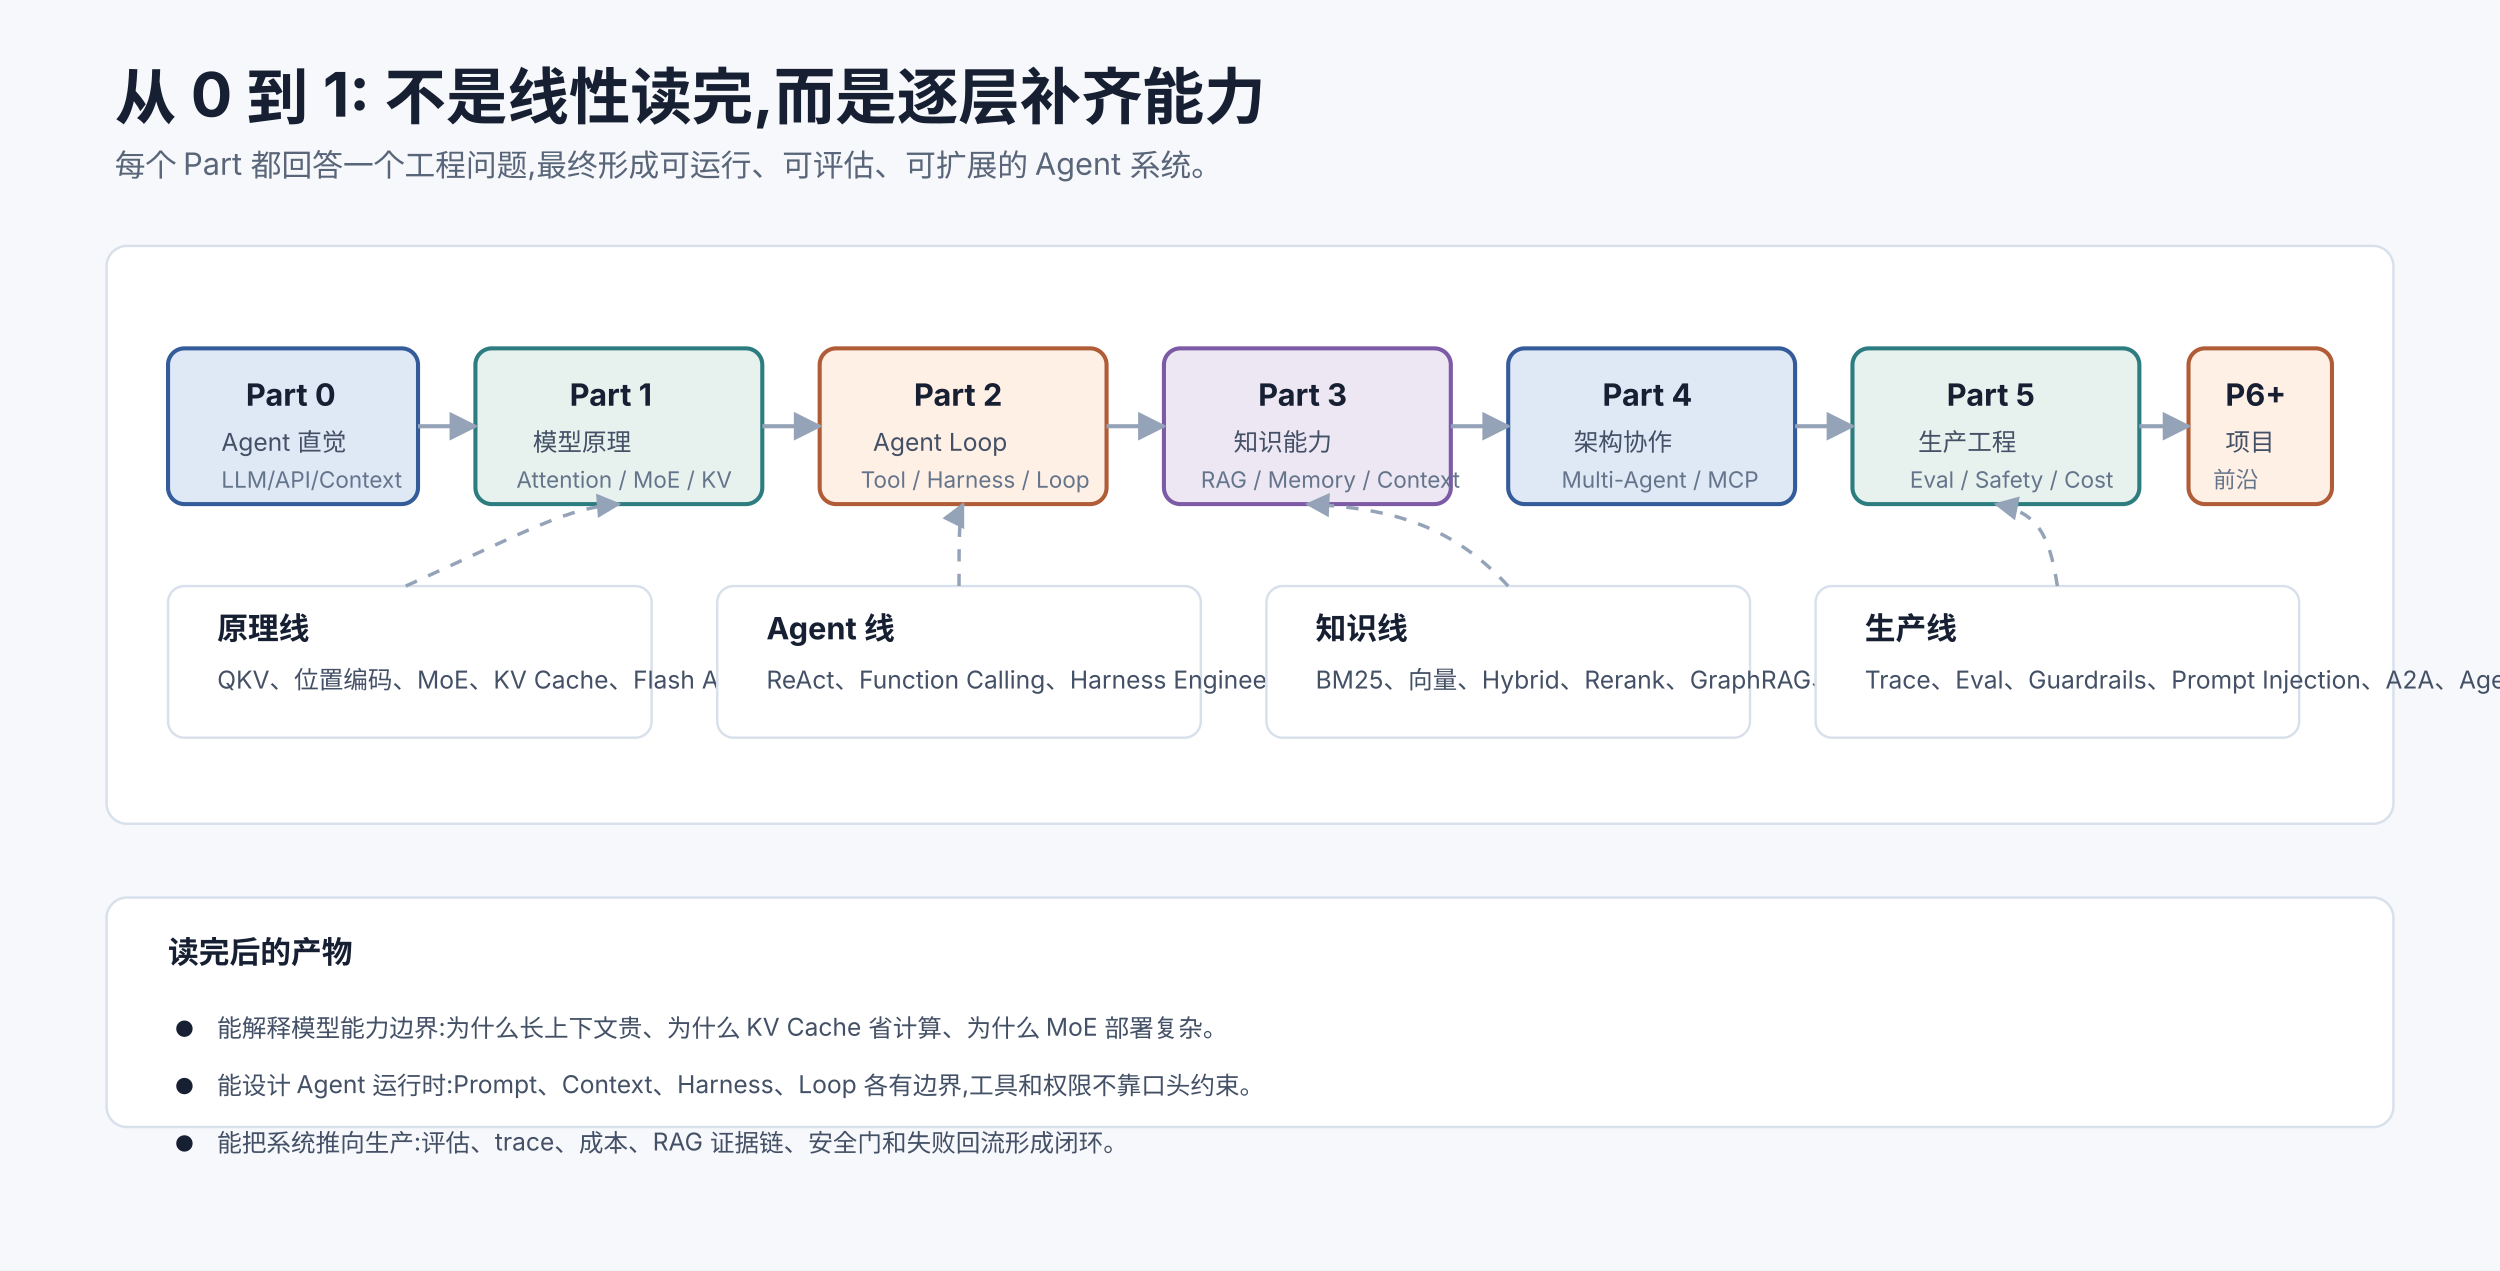
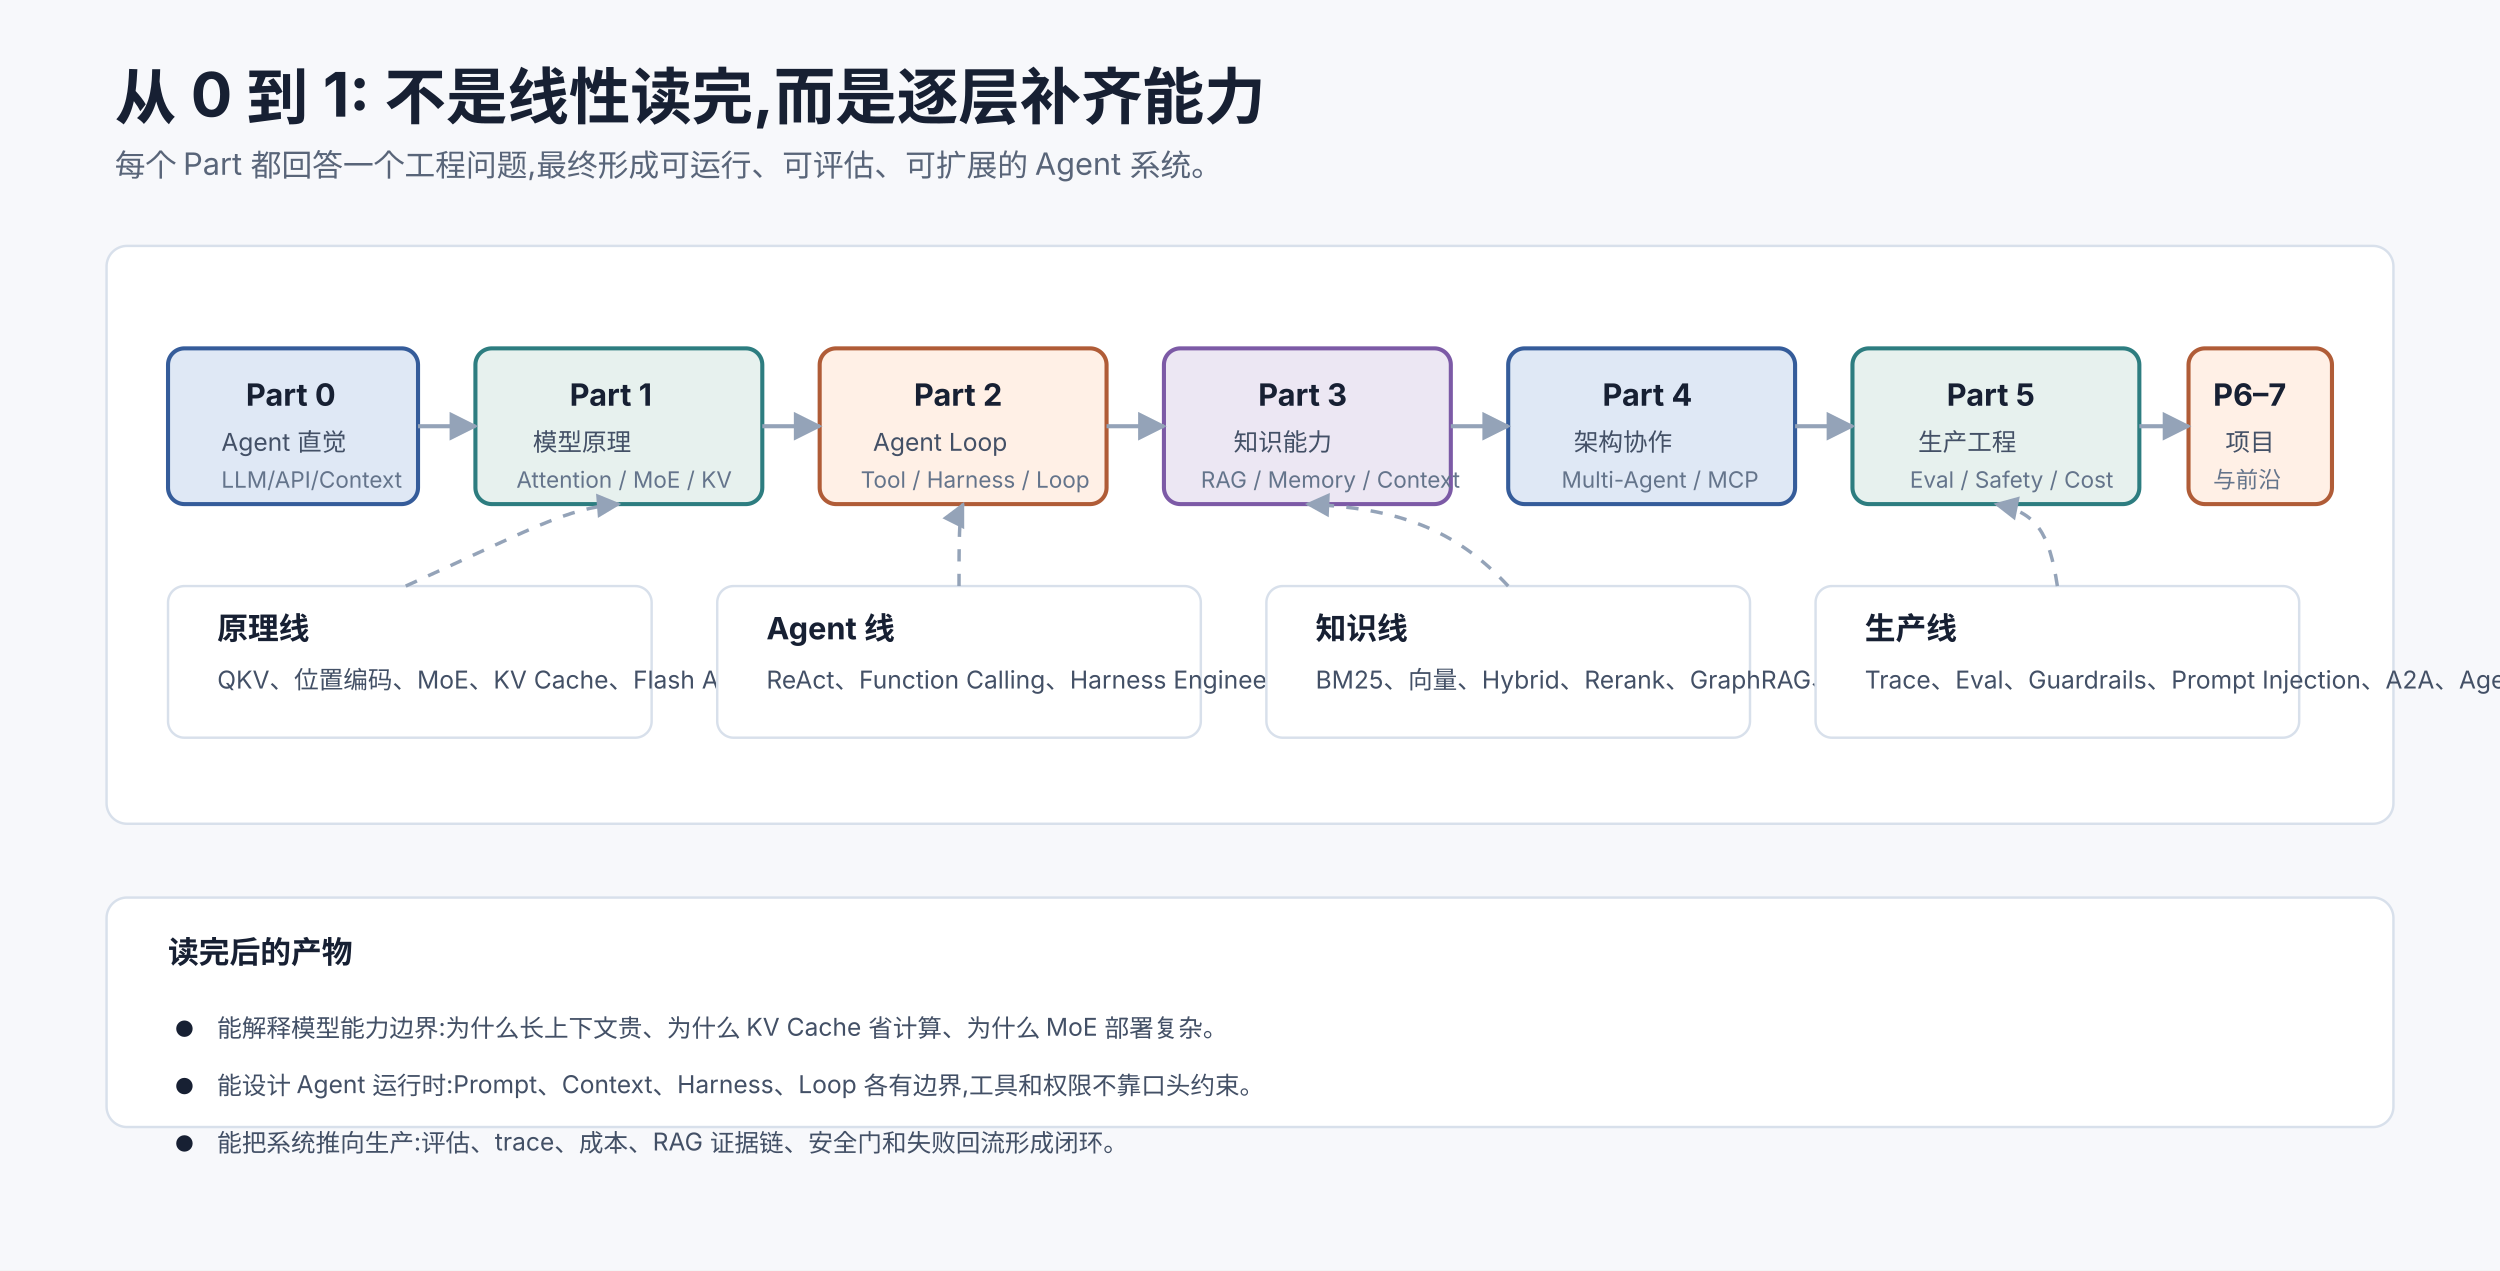
<svg xmlns="http://www.w3.org/2000/svg" width="1220" height="620" viewBox="0 0 1220 620" role="img" aria-labelledby="title desc">
  <defs>
    <style>.bg{fill:#f7f8fb}.title{font:700 30px system-ui,-apple-system,BlinkMacSystemFont,'Segoe UI',sans-serif;fill:#172033}.sub{font:400 15px system-ui,-apple-system,BlinkMacSystemFont,'Segoe UI',sans-serif;fill:#596579}.h{font:700 15px system-ui,-apple-system,BlinkMacSystemFont,'Segoe UI',sans-serif;fill:#172033}.t{font:400 12px system-ui,-apple-system,BlinkMacSystemFont,'Segoe UI',sans-serif;fill:#435066}.s{font:400 11px system-ui,-apple-system,BlinkMacSystemFont,'Segoe UI',sans-serif;fill:#64748b}.panel{fill:#fff;stroke:#d8e0eb;stroke-width:1.2}.n{fill:#dfe8f5;stroke:#355c9a;stroke-width:2}.n2{fill:#e7f1ee;stroke:#2d7d80;stroke-width:2}.n3{fill:#fff0e6;stroke:#b05c37;stroke-width:2}.n4{fill:#ece7f3;stroke:#7c5aa6;stroke-width:2}.n5{fill:#f7d9df;stroke:#b13c52;stroke-width:2}.line{fill:none;stroke:#94a3b8;stroke-width:2;marker-end:url(#arrow)}.dash{fill:none;stroke:#94a3b8;stroke-width:1.7;stroke-dasharray:6 6;marker-end:url(#arrow)}.dot{fill:#172033}</style>
    <marker id="arrow" viewBox="0 0 10 10" refX="9" refY="5" markerWidth="7" markerHeight="7" orient="auto-start-reverse">
      <path d="M0 0 L10 5 L0 10 z" fill="#94a3b8" />
    </marker>
  </defs>
  <rect class="bg" width="1220" height="620" />
  <text class="title" x="56" y="58">从 0 到 1: 不是线性读完,而是逐层补齐能力</text>
  <text class="sub" x="56" y="86">每个 Part 都回答一个工程问题,最终形成可运行、可评估、可扩展的 Agent 系统。</text>
  <rect class="panel" x="52" y="120" width="1116" height="282" rx="10" />
  <rect class="n" x="82" y="170" width="122" height="76" rx="8" />
  <text class="h" x="120" y="198">Part 0</text>
  <text class="t" x="108" y="220">Agent 直觉</text>
  <text class="s" x="108" y="238">LLM/API/Context</text>
  <rect class="n2" x="232" y="170" width="140" height="76" rx="8" />
  <text class="h" x="278" y="198">Part 1</text>
  <text class="t" x="260" y="220">模型原理</text>
  <text class="s" x="252" y="238">Attention / MoE / KV</text>
  <rect class="n3" x="400" y="170" width="140" height="76" rx="8" />
  <text class="h" x="446" y="198">Part 2</text>
  <text class="t" x="426" y="220">Agent Loop</text>
  <text class="s" x="420" y="238">Tool / Harness / Loop</text>
  <rect class="n4" x="568" y="170" width="140" height="76" rx="8" />
  <text class="h" x="614" y="198">Part 3</text>
  <text class="t" x="602" y="220">知识能力</text>
  <text class="s" x="586" y="238">RAG / Memory / Context</text>
  <rect class="n" x="736" y="170" width="140" height="76" rx="8" />
  <text class="h" x="782" y="198">Part 4</text>
  <text class="t" x="768" y="220">架构协作</text>
  <text class="s" x="762" y="238">Multi-Agent / MCP</text>
  <rect class="n2" x="904" y="170" width="140" height="76" rx="8" />
  <text class="h" x="950" y="198">Part 5</text>
  <text class="t" x="936" y="220">生产工程</text>
  <text class="s" x="932" y="238">Eval / Safety / Cost</text>
  <rect class="n3" x="1068" y="170" width="70" height="76" rx="8" />
-   <text class="h" x="1086" y="198">P6+</text>
+   <text class="h" x="1080" y="198">P6–7</text>
  <text class="t" x="1086" y="220">项目</text>
-   <text class="s" x="1080" y="238">前沿</text>
+   <text class="s" x="1080" y="238">与前沿</text>
  <path class="line" d="M204 208H232" />
  <path class="line" d="M372 208H400" />
  <path class="line" d="M540 208H568" />
  <path class="line" d="M708 208H736" />
  <path class="line" d="M876 208H904" />
  <path class="line" d="M1044 208H1068" />
  <rect class="panel" x="82" y="286" width="236" height="74" rx="8" />
  <text class="h" x="106" y="312">原理线</text>
  <text class="t" x="106" y="336">QKV、位置编码、MoE、KV Cache、Flash Attention、TTC</text>
  <rect class="panel" x="350" y="286" width="236" height="74" rx="8" />
  <text class="h" x="374" y="312">Agent 线</text>
  <text class="t" x="374" y="336">ReAct、Function Calling、Harness Engineering、Loop Engineering</text>
  <rect class="panel" x="618" y="286" width="236" height="74" rx="8" />
  <text class="h" x="642" y="312">知识线</text>
  <text class="t" x="642" y="336">BM25、向量、Hybrid、Rerank、GraphRAG、Agentic RAG</text>
  <rect class="panel" x="886" y="286" width="236" height="74" rx="8" />
  <text class="h" x="910" y="312">生产线</text>
  <text class="t" x="910" y="336">Trace、Eval、Guardrails、Prompt Injection、A2A、Agentic RL</text>
  <path class="dash" d="M198 286C260 258 276 248 302 246" />
  <path class="dash" d="M468 286C468 266 468 250 470 246" />
  <path class="dash" d="M736 286C710 258 682 248 638 246" />
  <path class="dash" d="M1004 286C1000 260 994 250 974 246" />
  <rect class="panel" x="52" y="438" width="1116" height="112" rx="10" />
  <text class="h" x="82" y="470">读完后的产物</text>
  <circle class="dot" cx="90" cy="502" r="4" />
  <text class="t" x="106" y="506">能解释模型能力边界:为什么长上下文贵、为什么 KV Cache 省计算、为什么 MoE 部署复杂。</text>
  <circle class="dot" cx="90" cy="530" r="4" />
  <text class="t" x="106" y="534">能设计 Agent 运行时:Prompt、Context、Harness、Loop 各有边界,工具和权限不靠口头约束。</text>
  <circle class="dot" cx="90" cy="558" r="4" />
  <text class="t" x="106" y="562">能把系统推向生产:评估、trace、成本、RAG 证据链、安全门和失败回流形成闭环。</text>
</svg>
